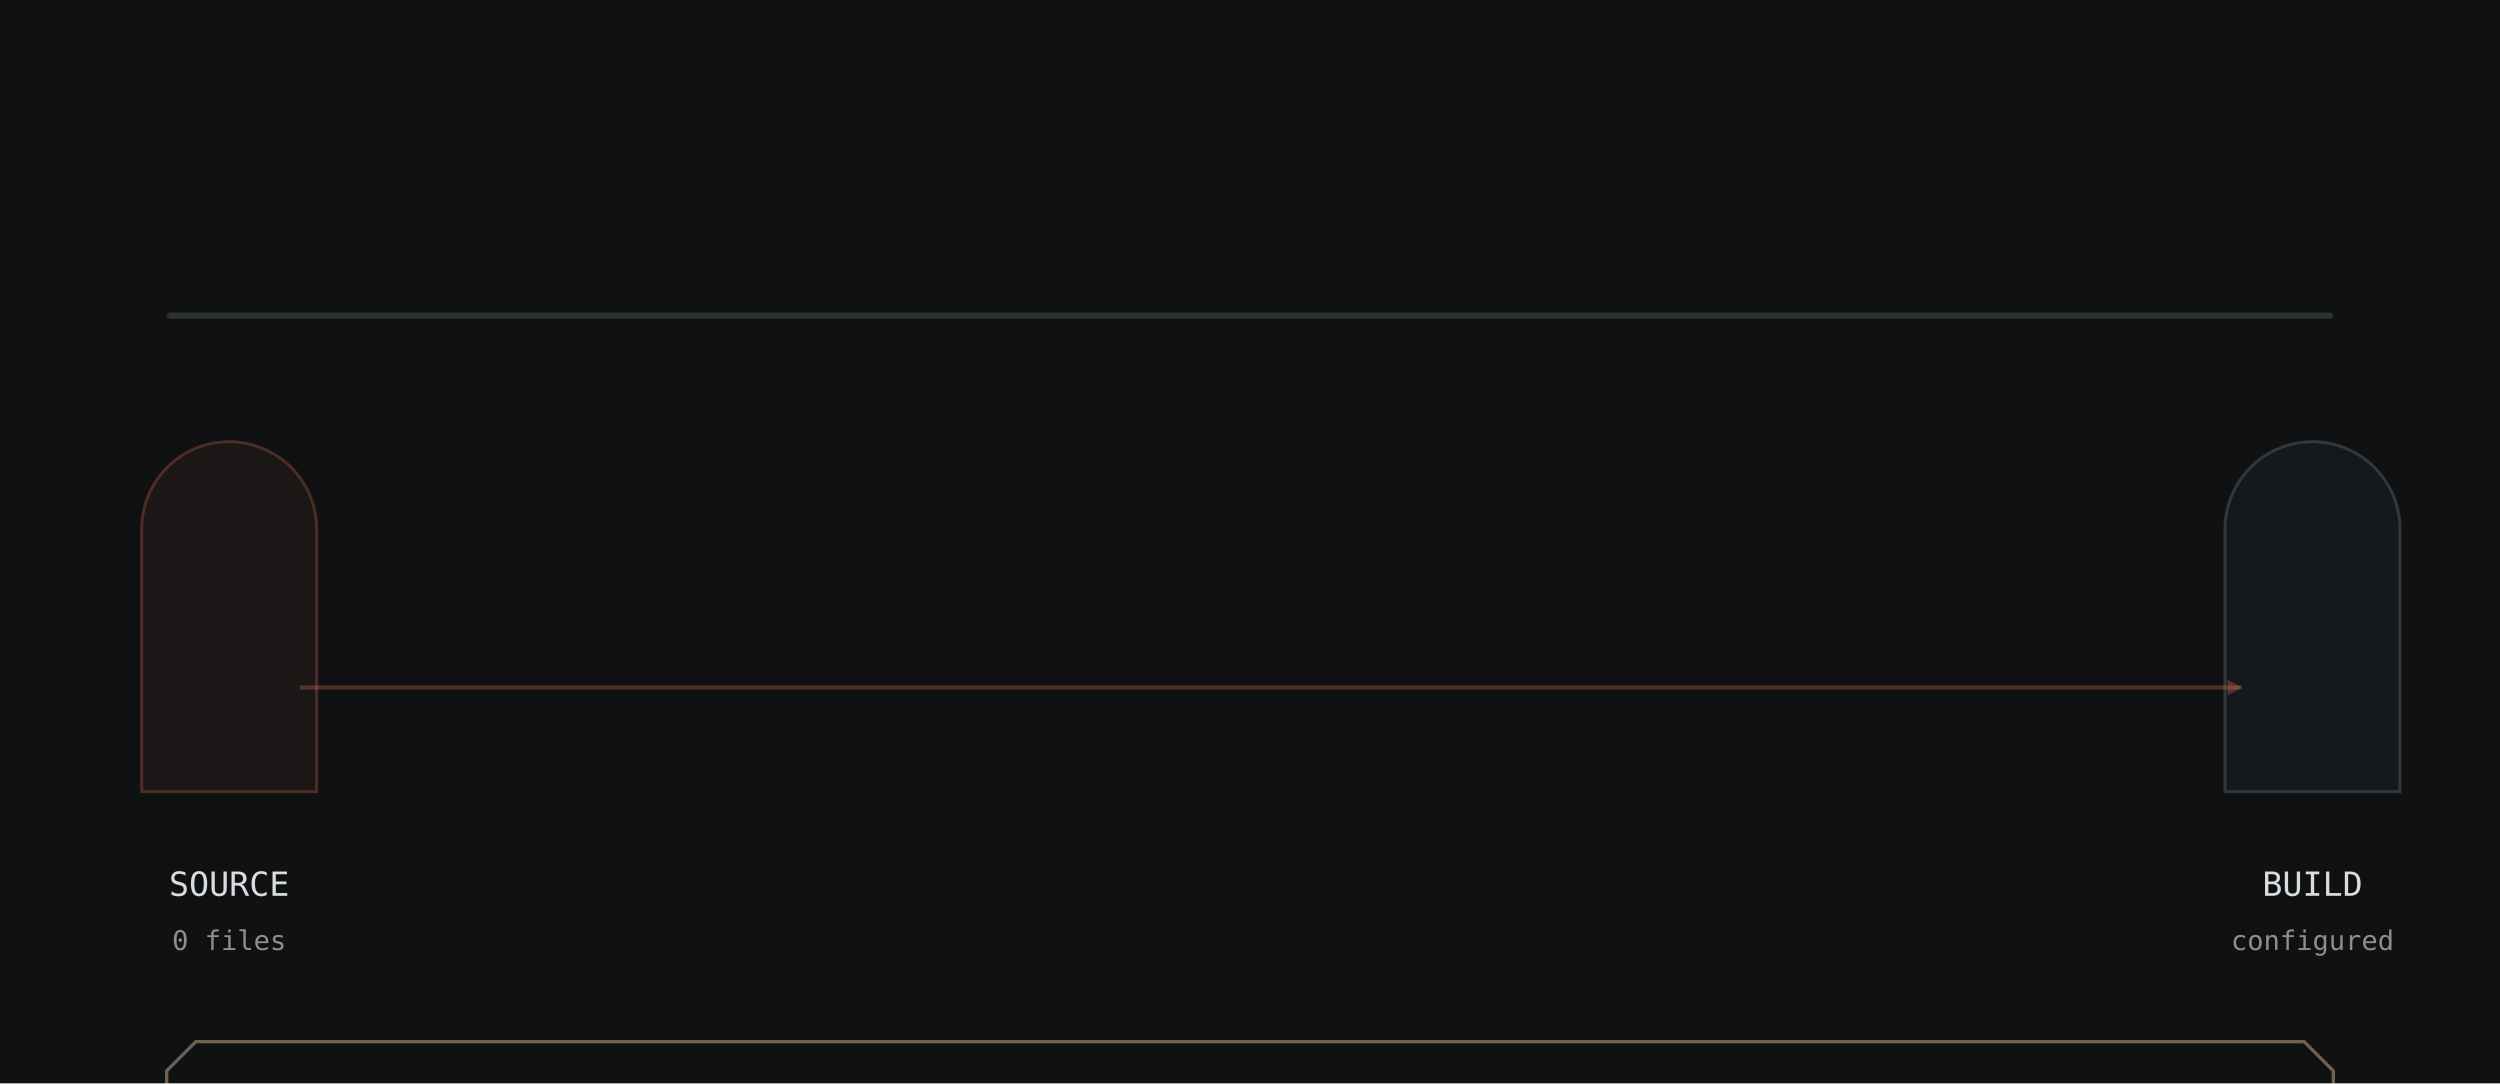
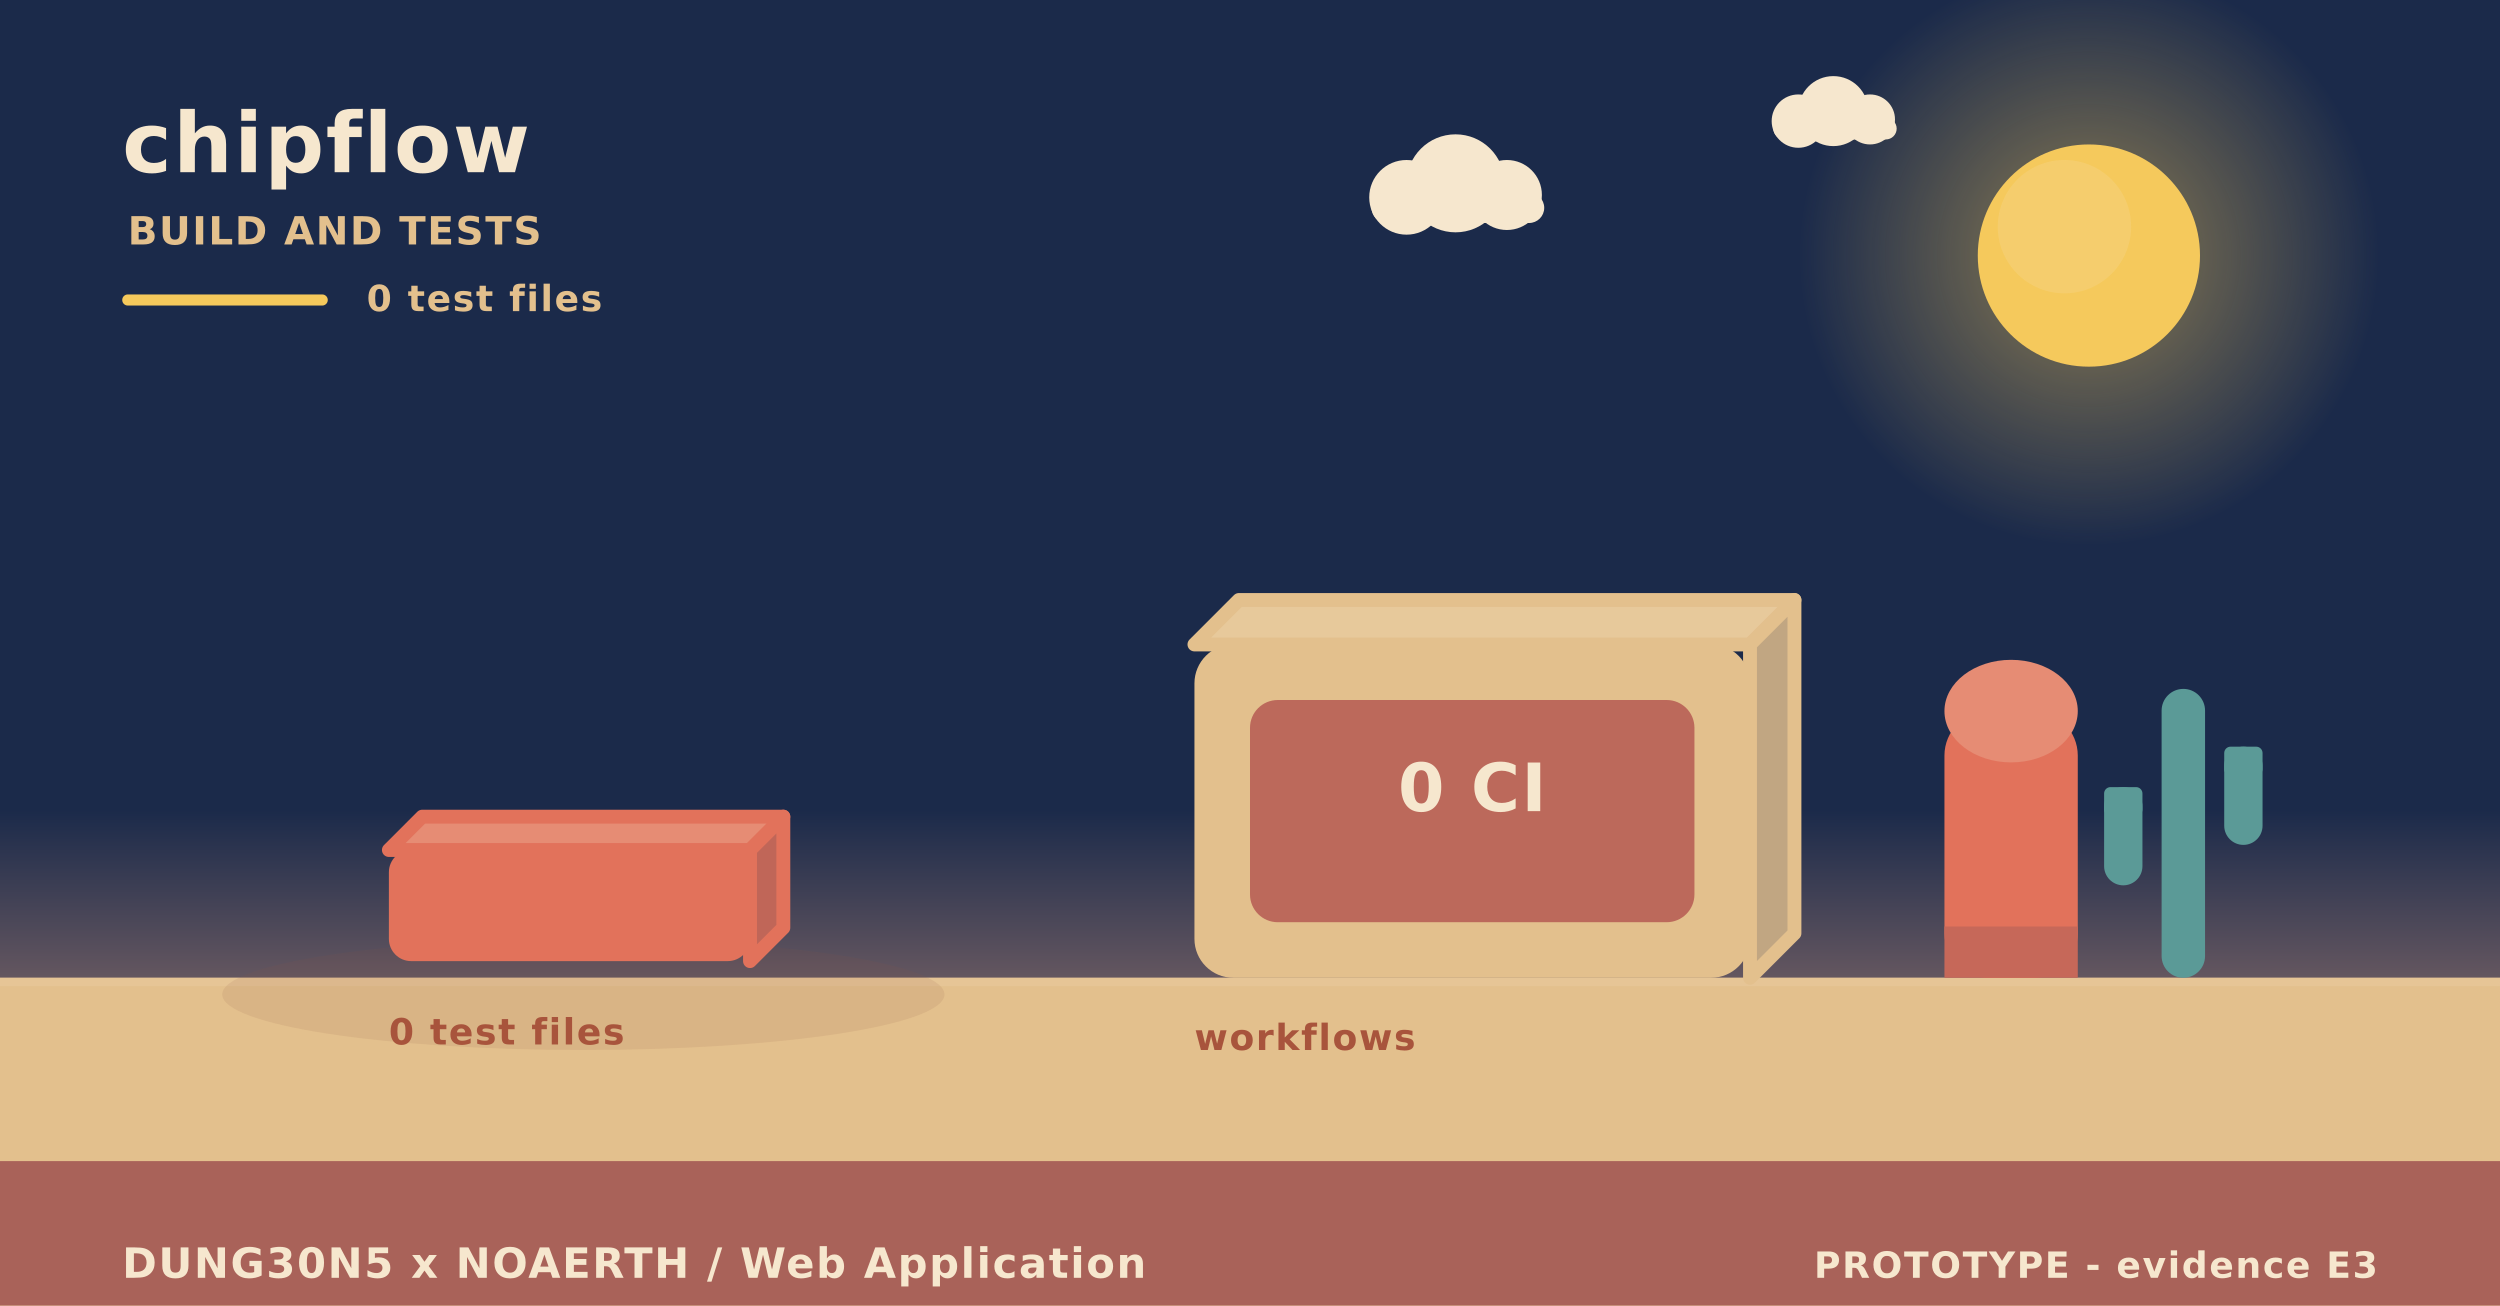
- <svg xmlns="http://www.w3.org/2000/svg" viewBox="0 0 1200 520" width="1200" height="520" role="img" aria-label="chipflow build evidence">
-   <rect width="1200" height="520" fill="#0f1113" />
-   <defs>
-     <linearGradient id="gb" x1="0" y1="0" x2="1" y2="1">
-       <stop offset="0%" stop-color="#ff7a5c" />
-       <stop offset="100%" stop-color="#9aa5b1" />
-     </linearGradient>
-   </defs>
-   <rect x="80.00" y="150.00" width="1040.00" height="3.00" rx="2.00" fill="rgba(241,243,245,0.140)" opacity="1.00" />
-   <path d="M68.00,380.00 L68.00,254.00 A42.00,42.00 0 0 1 152.00,254.00 L152.00,380.00 Z" fill="rgba(255,122,92,0.100)" opacity="0.55" stroke="rgba(255,122,92,0.450)" stroke-width="1.4" />
-   <polygon points="-192.26,189.00 -136.83,221.00 -136.83,157.00 -192.26,125.00" fill="#947d67" opacity="0.95" />
-   <polygon points="-247.68,221.00 -192.26,253.00 -192.26,189.00 -247.68,157.00" fill="#78818a" opacity="0.95" />
-   <polygon points="-192.26,125.00 -136.83,157.00 -192.26,189.00 -247.68,157.00" fill="#ff7a5c" opacity="0.95" />
-   <text x="110" y="430" font-family="ui-monospace,Menlo,monospace" font-size="16" fill="rgba(241,243,245,0.900)" text-anchor="middle">SOURCE</text>
-   <text x="110" y="456" font-family="ui-monospace,Menlo,monospace" font-size="13" fill="rgba(241,243,245,0.550)" text-anchor="middle">0 files</text>
-   <path d="M1068.00,380.00 L1068.00,254.00 A42.00,42.00 0 0 1 1152.00,254.00 L1152.00,380.00 Z" fill="rgba(154,165,177,0.100)" opacity="0.55" stroke="rgba(154,165,177,0.450)" stroke-width="1.4" />
-   <polygon points="673.77,689.00 729.19,721.00 729.19,657.00 673.77,625.00" fill="#947d67" opacity="0.95" />
-   <polygon points="618.34,721.00 673.77,753.00 673.77,689.00 618.34,657.00" fill="#78818a" opacity="0.95" />
-   <polygon points="673.77,625.00 729.19,657.00 673.77,689.00 618.34,657.00" fill="#9aa5b1" opacity="0.95" />
-   <text x="1110" y="430" font-family="ui-monospace,Menlo,monospace" font-size="16" fill="rgba(241,243,245,0.900)" text-anchor="middle">BUILD</text>
-   <text x="1110" y="456" font-family="ui-monospace,Menlo,monospace" font-size="13" fill="rgba(241,243,245,0.550)" text-anchor="middle">configured</text>
-   <line x1="144.00" y1="330.00" x2="1076.00" y2="330.00" stroke="rgba(255,122,92,0.500)" stroke-width="2.00" opacity="0.55" />
-   <polygon points="1076.00,330.00 1069.20,326.20 1069.20,333.80" fill="rgba(255,122,92,0.500)" opacity="0.55" />
-   <path d="M94.00,500.00 H1106.00 L1120.00,514.00 V546.00 L1106.00,560.00 H94.00 L80.00,546.00 V514.00 Z" fill="none" stroke="rgba(255,216,177,0.500)" stroke-width="1.60" opacity="0.80" />
-   <text x="600" y="536" font-family="ui-monospace,Menlo,monospace" font-size="16" fill="rgba(255,216,177,0.950)" text-anchor="middle">no test suite present in this repository — shown as measured, not implied</text>
+ <svg xmlns="http://www.w3.org/2000/svg" width="900" height="470" viewBox="0 0 900 470" role="img" aria-label="chipflow - how it is verified">
+   <linearGradient id="skyb" x1="0" y1="0" x2="0" y2="1">
+     <stop offset="0" stop-color="#1b2a4a" />
+     <stop offset="0.62" stop-color="#1b2a4a" />
+     <stop offset="1" stop-color="#f3ad8a" />
+   </linearGradient>
+   <rect width="900" height="470" fill="url(#skyb)" />
+   <radialGradient id="sunb">
+     <stop offset="0.35" stop-color="#f5c95c" stop-opacity="0.34" />
+     <stop offset="1" stop-color="#f5c95c" stop-opacity="0" />
+   </radialGradient>
+   <circle cx="752" cy="92" r="104" fill="url(#sunb)" />
+   <circle cx="752" cy="92" r="40" fill="#f5c95c" />
+   <circle cx="743.2" cy="81.6" r="24" fill="#f5d27e" opacity="0.5" />
+   <g>
+     <circle cx="524" cy="66" r="17.64" fill="#f6e7ce" />
+     <circle cx="506.36" cy="71.04" r="13.44" fill="#f6e7ce" />
+     <circle cx="542.48" cy="70.2" r="12.6" fill="#f6e7ce" />
+     <rect x="493.76" y="69.36" width="62.16" height="10.92" rx="5.46" fill="#f6e7ce" />
+   </g>
+   <g>
+     <circle cx="660" cy="40" r="12.6" fill="#f6e7ce" />
+     <circle cx="647.4" cy="43.6" r="9.6" fill="#f6e7ce" />
+     <circle cx="673.2" cy="43" r="9" fill="#f6e7ce" />
+     <rect x="638.4" y="42.4" width="44.4" height="7.8" rx="3.9" fill="#f6e7ce" />
+   </g>
+   <rect x="0" y="352" width="900" height="118" fill="#e3c08d" />
+   <rect x="0" y="352" width="900" height="3" fill="#e6c596" />
+   <text x="44" y="62" font-family="Verdana,DejaVu Sans,sans-serif" font-size="30" font-weight="700" letter-spacing="0.6" fill="#f6e7ce" text-anchor="start">chipflow</text>
+   <text x="46" y="88" font-family="Verdana,DejaVu Sans,sans-serif" font-size="14" font-weight="700" letter-spacing="0.6" fill="#e3c08d" text-anchor="start">BUILD AND TESTS</text>
+   <rect x="44" y="106" width="74" height="4" rx="2" fill="#f5c95c" />
+   <text x="132" y="112" font-family="Verdana,DejaVu Sans,sans-serif" font-size="13" font-weight="700" letter-spacing="0.6" fill="#e3c08d" text-anchor="start">0 test files</text>
+   <ellipse cx="210" cy="358" rx="130" ry="20" fill="rgba(138,90,68,0.11)" />
+   <path d="M140,306 L270,306 L282,294 L152,294 Z" fill="#e68c74" stroke="#e2725b" stroke-width="5" stroke-linejoin="round" />
+   <path d="M270,306 L282,294 L282,334 L270,346 Z" fill="#c06658" stroke="#e2725b" stroke-width="5" stroke-linejoin="round" />
+   <rect x="140" y="306" width="130" height="40" rx="8" fill="#e2725b" />
+   <text x="140" y="376" font-family="Verdana,DejaVu Sans,sans-serif" font-size="13" font-weight="700" letter-spacing="0.6" fill="#a8543c" text-anchor="start">0 test files</text>
+   <path d="M430,232 L630,232 L646,216 L446,216 Z" fill="#e7c99b" stroke="#e3c08d" stroke-width="5" stroke-linejoin="round" />
+   <path d="M630,232 L646,216 L646,336 L630,352 Z" fill="#c1a682" stroke="#e3c08d" stroke-width="5" stroke-linejoin="round" />
+   <rect x="430" y="232" width="200" height="120" rx="14" fill="#e3c08d" />
+   <rect x="450" y="252" width="160" height="80" rx="10" fill="#ba6458" opacity="0.94" />
+   <text x="530" y="292" font-family="Verdana,DejaVu Sans,sans-serif" font-size="24" font-weight="700" letter-spacing="0.6" fill="#f6e7ce" text-anchor="middle">0 CI</text>
+   <text x="430" y="378" font-family="Verdana,DejaVu Sans,sans-serif" font-size="13" font-weight="700" letter-spacing="0.6" fill="#a8543c" text-anchor="start">workflows</text>
+   <rect x="700" y="256" width="48" height="96" rx="16" fill="#e2725b" />
+   <ellipse cx="724" cy="256" rx="24" ry="18.46" fill="#e68c74" />
+   <rect x="700" y="333.54" width="48" height="18.46" fill="#c66859" />
+   <rect x="778.18" y="248" width="15.64" height="104" rx="7.82" fill="#5b9a97" />
+   <rect x="757.48" y="283.36" width="13.8" height="35.36" rx="6.9" fill="#5b9a97" />
+   <rect x="757.48" y="283.36" width="13.8" height="10.4" rx="2.3" fill="#5b9a97" />
+   <rect x="800.72" y="268.8" width="13.8" height="35.36" rx="6.9" fill="#5b9a97" />
+   <rect x="800.72" y="268.8" width="13.8" height="10.4" rx="2.3" fill="#5b9a97" />
+   <rect x="0" y="418" width="900" height="52" rx="0" fill="#a65c56" opacity="0.94" />
+   <text x="44" y="460" font-family="Verdana,DejaVu Sans,sans-serif" font-size="15" font-weight="700" letter-spacing="0.6" fill="#f6e7ce" text-anchor="start">DUNG30N5 x NOAERTH  /  Web Application</text>
+   <text x="856" y="460" font-family="Verdana,DejaVu Sans,sans-serif" font-size="13" font-weight="700" letter-spacing="0.6" fill="#f6e7ce" text-anchor="end">PROTOTYPE  -  evidence E3</text>
</svg>
